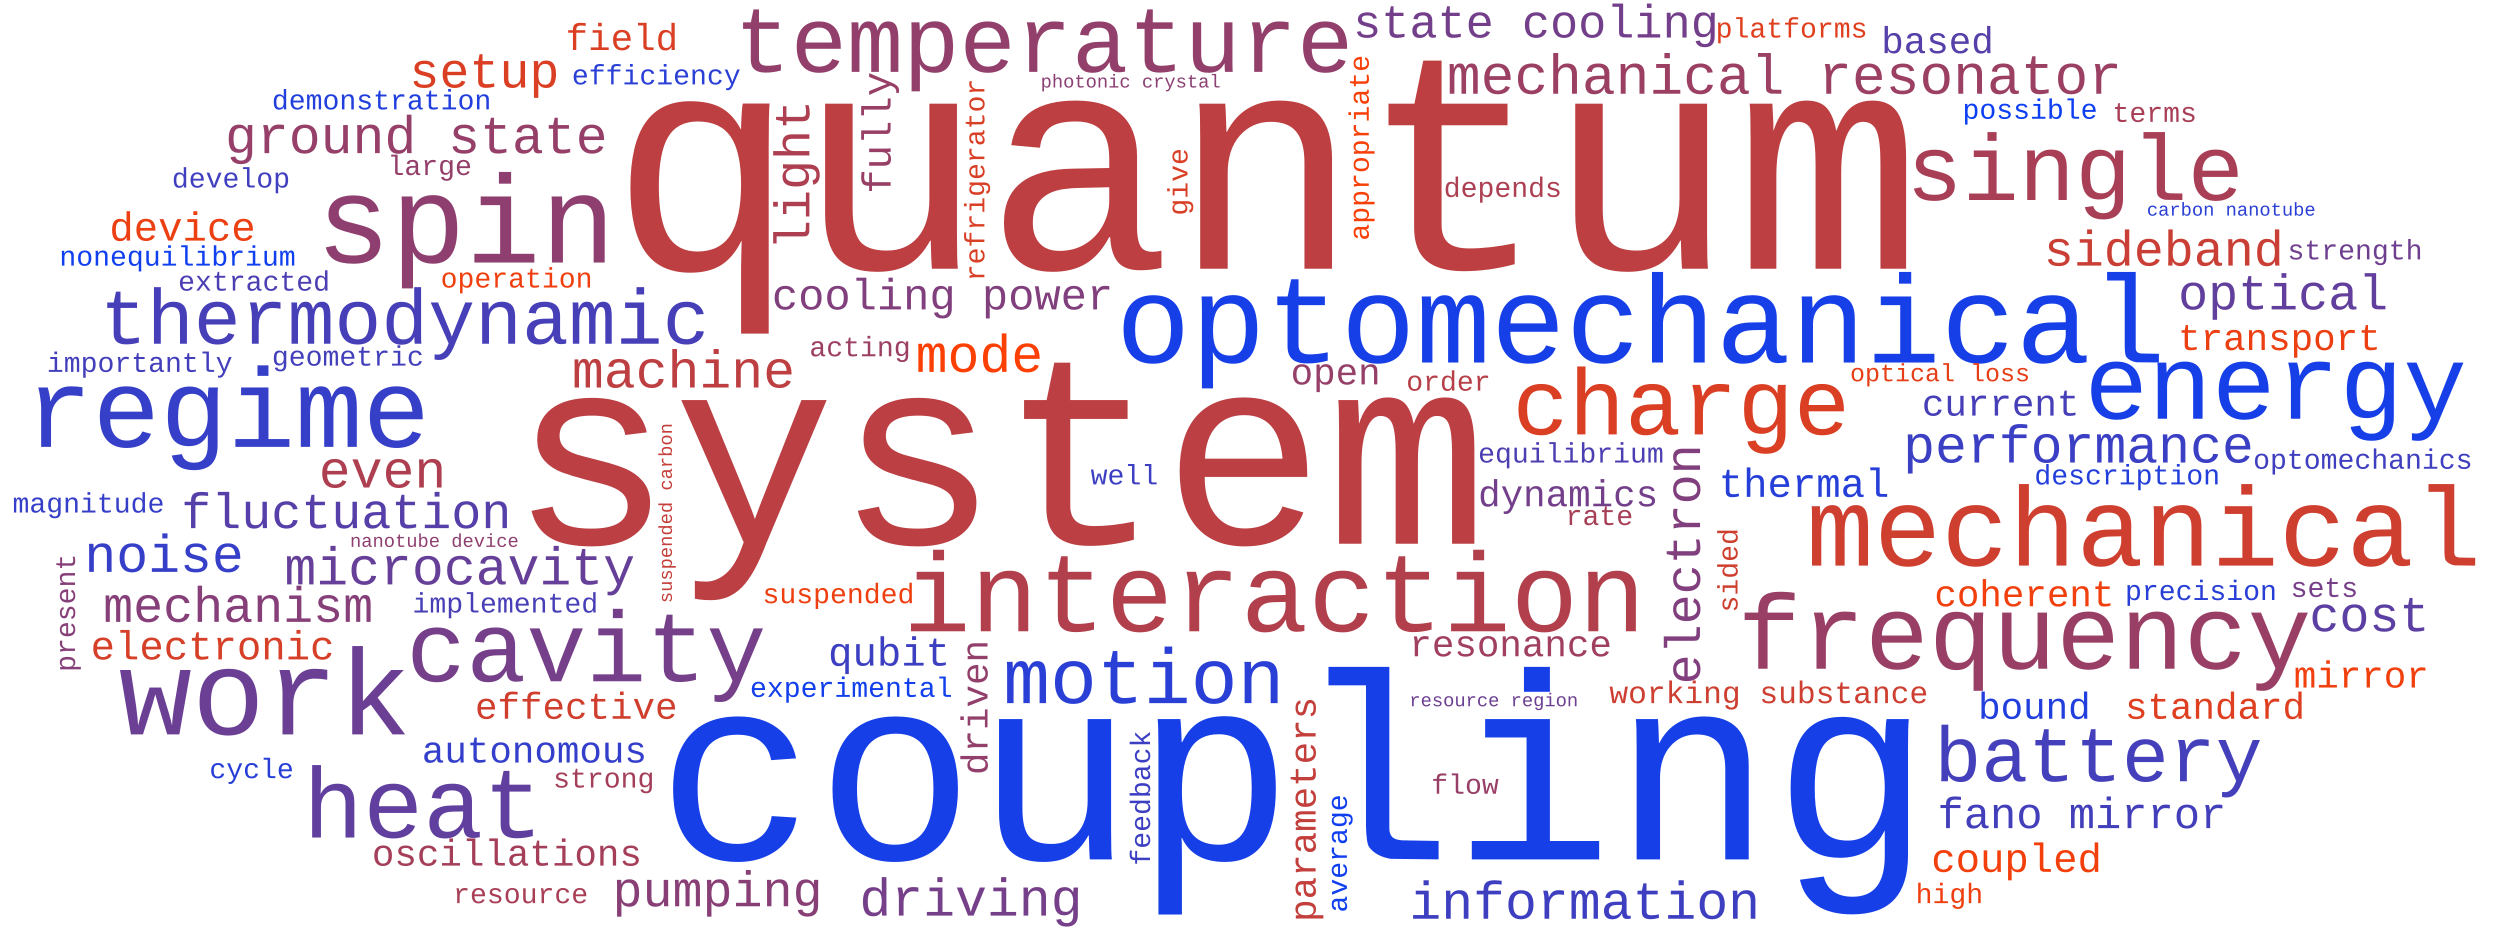
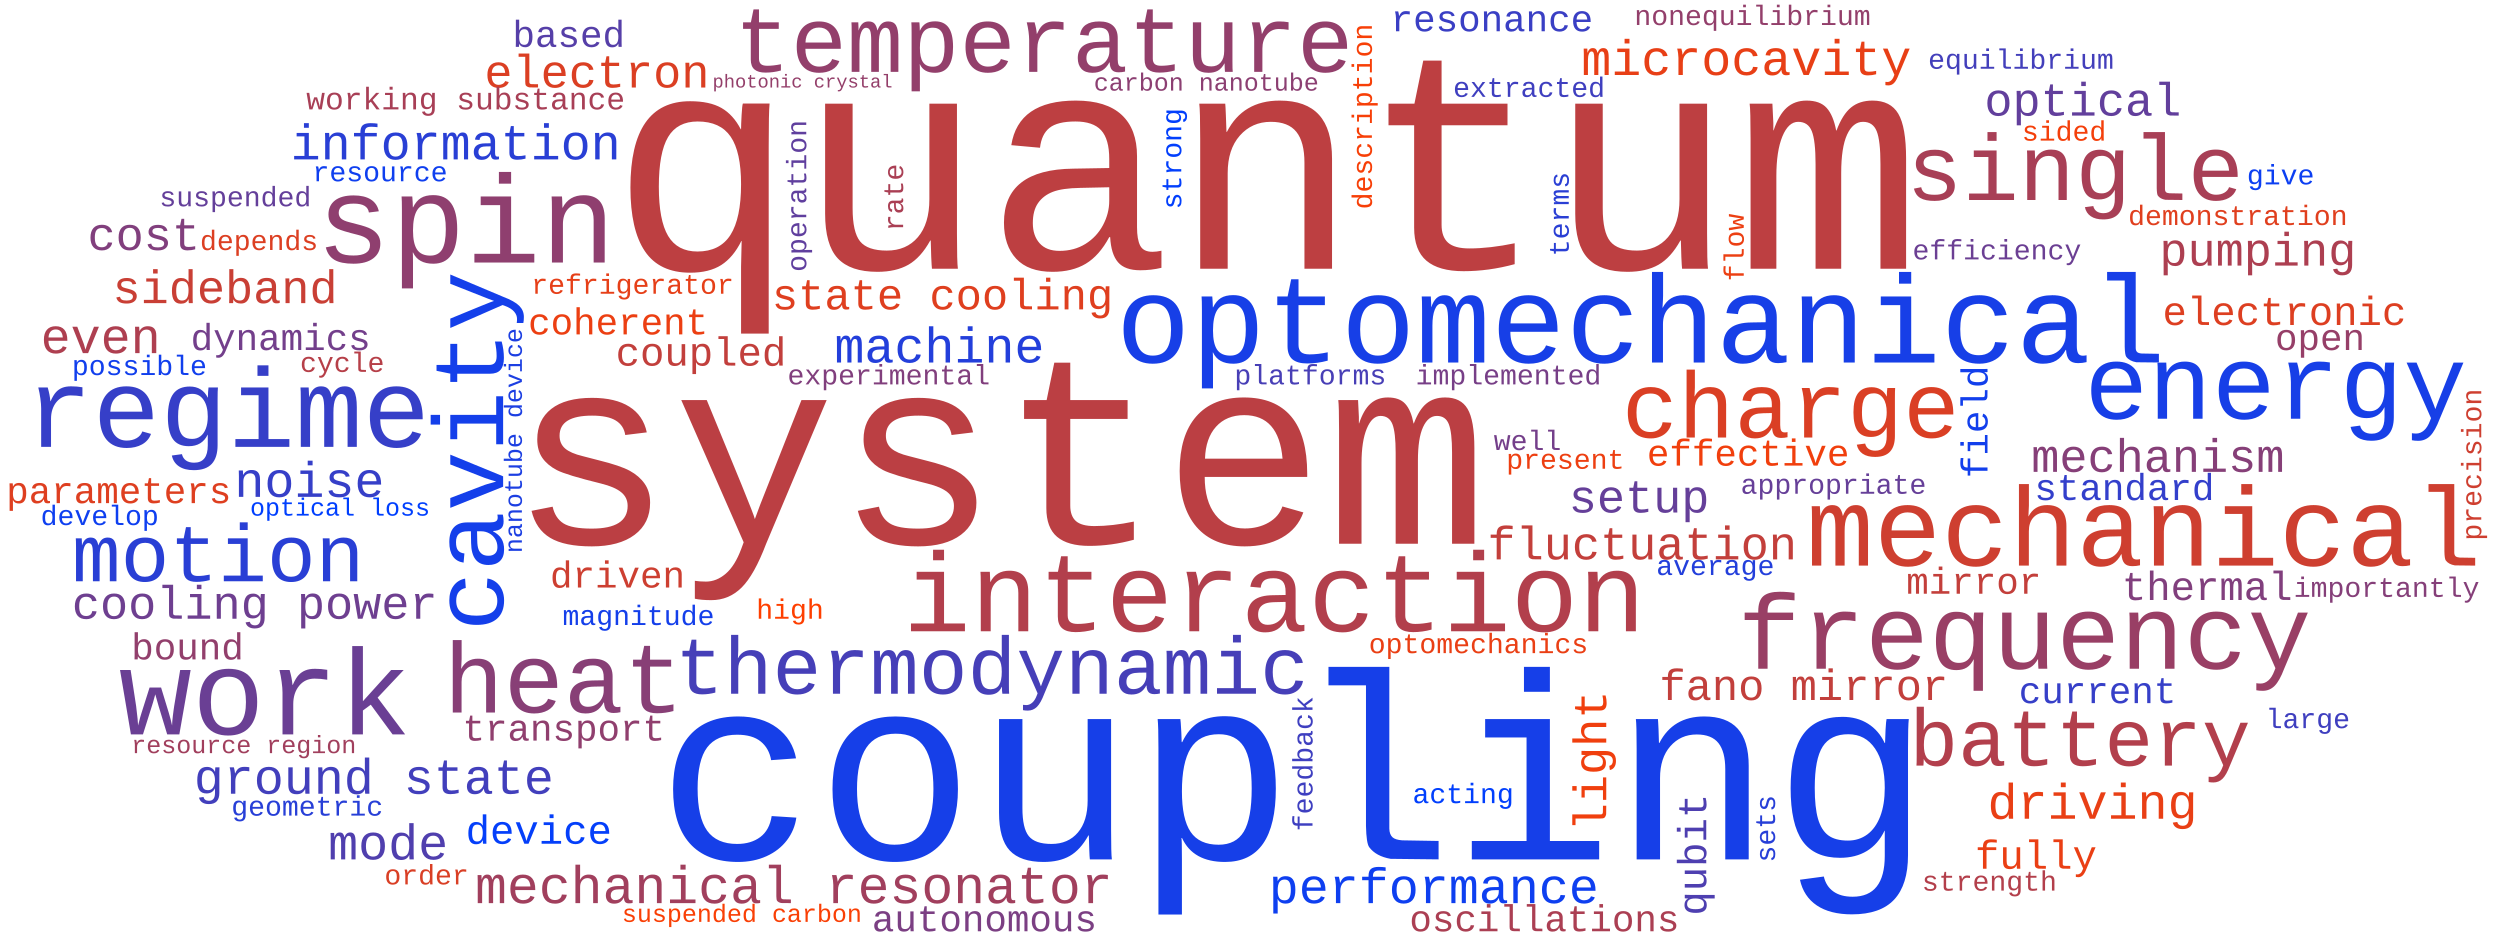
<svg xmlns="http://www.w3.org/2000/svg" width="800" height="300">
  <style>text{font-family:'Liberation Mono';font-weight:normal;font-style:normal;}</style>
  <rect width="100%" height="100%" style="fill:#ffffff00" />
  <text transform="translate(195,86)" font-size="100" style="fill:#BD3F41FF">quantum</text>
  <text transform="translate(163,174)" font-size="87" style="fill:#BB3F43FF">system</text>
  <text transform="translate(210,275)" font-size="85" style="fill:#163FE8FF">coupling</text>
  <text transform="translate(357,116)" font-size="40" style="fill:#173FE7FF">optomechanical</text>
  <text transform="translate(101,84)" font-size="40" style="fill:#8F3F6FFF">spin</text>
  <text transform="translate(38,235)" font-size="39" style="fill:#6A3F94FF">work</text>
  <text transform="translate(578,181)" font-size="36" style="fill:#CE3F30FF">mechanical</text>
  <text transform="translate(289,202)" font-size="36" style="fill:#B23F4CFF">interaction</text>
  <text transform="translate(8,143)" font-size="36" style="fill:#363FC8FF">regime</text>
  <text transform="translate(667,134)" font-size="34" style="fill:#173FE7FF">energy</text>
  <text transform="translate(556,214)" font-size="34" style="fill:#993F65FF">frequency</text>
-   <text transform="translate(130,218)" font-size="32" style="fill:#753F89FF">cavity</text>
-   <text transform="translate(97,268)" font-size="32" style="fill:#603F9EFF">heat</text>
+   <text transform="translate(142,228)" font-size="32" style="fill:#883F76FF">heat</text>
+   <text transform="translate(161,202) rotate(-90)" font-size="32" style="fill:#143FEAFF">cavity</text>
  <text transform="translate(235,23)" font-size="30" style="fill:#933F6BFF">temperature</text>
  <text transform="translate(610,64)" font-size="30" style="fill:#A83F56FF">single</text>
-   <text transform="translate(484,139)" font-size="30" style="fill:#DA3F24FF">charge</text>
-   <text transform="translate(32,110)" font-size="25" style="fill:#463FB8FF">thermodynamic</text>
-   <text transform="translate(321,225)" font-size="25" style="fill:#293FD5FF">motion</text>
-   <text transform="translate(619,250)" font-size="25" style="fill:#443FBAFF">battery</text>
-   <text transform="translate(463,30)" font-size="18" style="fill:#9B3F63FF">mechanical resonator</text>
-   <text transform="translate(451,294)" font-size="17" style="fill:#3E3FC0FF">information</text>
-   <text transform="translate(293,119)" font-size="17" style="fill:#FC3F02FF">mode</text>
-   <text transform="translate(102,156)" font-size="17" style="fill:#AE3F50FF">even</text>
-   <text transform="translate(609,148)" font-size="17" style="fill:#3A3FC4FF">performance</text>
-   <text transform="translate(91,187)" font-size="17" style="fill:#663F98FF">microcavity</text>
-   <text transform="translate(27,183)" font-size="17" style="fill:#363FC8FF">noise</text>
-   <text transform="translate(275,293)" font-size="17" style="fill:#753F89FF">driving</text>
-   <text transform="translate(183,124)" font-size="17" style="fill:#BD3F41FF">machine</text>
-   <text transform="translate(72,49)" font-size="17" style="fill:#953F69FF">ground state</text>
-   <text transform="translate(739,202)" font-size="16" style="fill:#5C3FA2FF">cost</text>
-   <text transform="translate(544,219) rotate(-90)" font-size="16" style="fill:#813F7DFF">electron</text>
-   <text transform="translate(131,28)" font-size="16" style="fill:#DB3F23FF">setup</text>
-   <text transform="translate(654,85)" font-size="16" style="fill:#C93F35FF">sideband</text>
-   <text transform="translate(697,99)" font-size="16" style="fill:#623F9CFF">optical</text>
-   <text transform="translate(33,199)" font-size="16" style="fill:#863F78FF">mechanism</text>
-   <text transform="translate(259,80) rotate(-90)" font-size="16" style="fill:#AD3F51FF">light</text>
-   <text transform="translate(196,290)" font-size="16" style="fill:#883F76FF">pumping</text>
-   <text transform="translate(58,169)" font-size="16" style="fill:#563FA8FF">fluctuation</text>
-   <text transform="translate(433,12)" font-size="15" style="fill:#733F8BFF">state cooling</text>
-   <text transform="translate(620,265)" font-size="14" style="fill:#433FBBFF">fano mirror</text>
-   <text transform="translate(247,99)" font-size="14" style="fill:#813F7DFF">cooling power</text>
-   <text transform="translate(29,211)" font-size="13" style="fill:#D63F28FF">electronic</text>
-   <text transform="translate(550,159)" font-size="13" style="fill:#263FD8FF">thermal</text>
-   <text transform="translate(618,279)" font-size="13" style="fill:#F33F0BFF">coupled</text>
-   <text transform="translate(285,62) rotate(-90)" font-size="13" style="fill:#983F66FF">fully</text>
-   <text transform="translate(35,77)" font-size="13" style="fill:#EC3F12FF">device</text>
-   <text transform="translate(265,213)" font-size="13" style="fill:#3D3FC1FF">qubit</text>
-   <text transform="translate(734,220)" font-size="12" style="fill:#F13F0DFF">mirror</text>
-   <text transform="translate(152,230)" font-size="12" style="fill:#D03F2EFF">effective</text>
-   <text transform="translate(421,295) rotate(-90)" font-size="12" style="fill:#C33F3BFF">parameters</text>
-   <text transform="translate(619,194)" font-size="12" style="fill:#F13F0DFF">coherent</text>
-   <text transform="translate(680,230)" font-size="12" style="fill:#DE3F20FF">standard</text>
-   <text transform="translate(697,112)" font-size="12" style="fill:#EC3F12FF">transport</text>
-   <text transform="translate(135,244)" font-size="12" style="fill:#333FCBFF">autonomous</text>
-   <text transform="translate(119,277)" font-size="12" style="fill:#A53F59FF">oscillations</text>
-   <text transform="translate(473,162)" font-size="12" style="fill:#733F8BFF">dynamics</text>
-   <text transform="translate(602,17)" font-size="12" style="fill:#563FA8FF">based</text>
-   <text transform="translate(413,123)" font-size="12" style="fill:#963F68FF">open</text>
-   <text transform="translate(451,210)" font-size="12" style="fill:#A03F5EFF">resonance</text>
-   <text transform="translate(181,16)" font-size="12" style="fill:#DB3F23FF">field</text>
-   <text transform="translate(615,133)" font-size="12" style="fill:#473FB7FF">current</text>
-   <text transform="translate(633,230)" font-size="12" style="fill:#213FDDFF">bound</text>
-   <text transform="translate(316,248) rotate(-90)" font-size="12" style="fill:#923F6CFF">driven</text>
-   <text transform="translate(515,225)" font-size="10" style="fill:#CD3F31FF">working substance</text>
-   <text transform="translate(676,39)" font-size="9" style="fill:#A83F56FF">terms</text>
-   <text transform="translate(733,191)" font-size="9" style="fill:#773F87FF">sets</text>
-   <text transform="translate(19,85)" font-size="9" style="fill:#0F3FEFFF">nonequilibrium</text>
-   <text transform="translate(55,60)" font-size="9" style="fill:#3F3FBFFF">develop</text>
-   <text transform="translate(651,155)" font-size="9" style="fill:#233FDBFF">description</text>
-   <text transform="translate(721,150)" font-size="9" style="fill:#3F3FBFFF">optomechanics</text>
-   <text transform="translate(556,196) rotate(-90)" font-size="9" style="fill:#CE3F30FF">sided</text>
-   <text transform="translate(628,38)" font-size="9" style="fill:#0C3FF2FF">possible</text>
-   <text transform="translate(438,77) rotate(-90)" font-size="9" style="fill:#F73F07FF">appropriate</text>
-   <text transform="translate(368,277) rotate(-90)" font-size="9" style="fill:#3C3FC2FF">feedback</text>
-   <text transform="translate(4,164)" font-size="9" style="fill:#363FC8FF">magnitude</text>
-   <text transform="translate(183,27)" font-size="9" style="fill:#293FD5FF">efficiency</text>
-   <text transform="translate(15,119)" font-size="9" style="fill:#433FBBFF">importantly</text>
-   <text transform="translate(132,196)" font-size="9" style="fill:#483FB6FF">implemented</text>
-   <text transform="translate(145,289)" font-size="9" style="fill:#A83F56FF">resource</text>
-   <text transform="translate(57,93)" font-size="9" style="fill:#4B3FB3FF">extracted</text>
-   <text transform="translate(431,292) rotate(-90)" font-size="9" style="fill:#0F3FEFFF">average</text>
-   <text transform="translate(124,56)" font-size="9" style="fill:#943F6AFF">large</text>
-   <text transform="translate(680,192)" font-size="9" style="fill:#283FD6FF">precision</text>
-   <text transform="translate(380,69) rotate(-90)" font-size="9" style="fill:#D93F25FF">give</text>
-   <text transform="translate(462,63)" font-size="9" style="fill:#AC3F52FF">depends</text>
-   <text transform="translate(141,92)" font-size="9" style="fill:#F03F0EFF">operation</text>
-   <text transform="translate(458,254)" font-size="9" style="fill:#973F67FF">flow</text>
-   <text transform="translate(501,168)" font-size="9" style="fill:#A73F57FF">rate</text>
-   <text transform="translate(244,193)" font-size="9" style="fill:#EE3F10FF">suspended</text>
-   <text transform="translate(349,155)" font-size="9" style="fill:#3C3FC2FF">well</text>
-   <text transform="translate(177,252)" font-size="9" style="fill:#A43F5AFF">strong</text>
-   <text transform="translate(613,289)" font-size="9" style="fill:#EE3F10FF">high</text>
-   <text transform="translate(240,223)" font-size="9" style="fill:#123FECFF">experimental</text>
-   <text transform="translate(87,35)" font-size="9" style="fill:#213FDDFF">demonstration</text>
-   <text transform="translate(549,12)" font-size="9" style="fill:#E03F1EFF">platforms</text>
-   <text transform="translate(732,83)" font-size="9" style="fill:#6F3F8FFF">strength</text>
-   <text transform="translate(259,114)" font-size="9" style="fill:#9B3F63FF">acting</text>
-   <text transform="translate(24,215) rotate(-90)" font-size="9" style="fill:#863F78FF">present</text>
-   <text transform="translate(473,148)" font-size="9" style="fill:#4C3FB2FF">equilibrium</text>
-   <text transform="translate(87,117)" font-size="9" style="fill:#433FBBFF">geometric</text>
-   <text transform="translate(67,249)" font-size="9" style="fill:#273FD7FF">cycle</text>
-   <text transform="translate(450,125)" font-size="9" style="fill:#B63F48FF">order</text>
-   <text transform="translate(315,90) rotate(-90)" font-size="9" style="fill:#D93F25FF">refrigerator</text>
-   <text transform="translate(592,122)" font-size="8" style="fill:#E63F18FF">optical loss</text>
-   <text transform="translate(451,226)" font-size="6" style="fill:#6C3F92FF">resource region</text>
-   <text transform="translate(215,193) rotate(-90)" font-size="6" style="fill:#C43F3AFF">suspended carbon</text>
-   <text transform="translate(687,69)" font-size="6" style="fill:#293FD5FF">carbon nanotube</text>
-   <text transform="translate(112,175)" font-size="6" style="fill:#8F3F6FFF">nanotube device</text>
-   <text transform="translate(333,28)" font-size="6" style="fill:#8B3F73FF">photonic crystal</text>
+   <text transform="translate(519,140)" font-size="30" style="fill:#DA3F24FF">charge</text>
+   <text transform="translate(216,222)" font-size="26" style="fill:#463FB8FF">thermodynamic</text>
+   <text transform="translate(23,186)" font-size="26" style="fill:#293FD5FF">motion</text>
+   <text transform="translate(611,245)" font-size="26" style="fill:#B23F4CFF">battery</text>
+   <text transform="translate(152,289)" font-size="17" style="fill:#A13F5DFF">mechanical resonator</text>
+   <text transform="translate(93,51)" font-size="16" style="fill:#293FD5FF">information</text>
+   <text transform="translate(13,113)" font-size="16" style="fill:#AE3F50FF">even</text>
+   <text transform="translate(406,289)" font-size="16" style="fill:#0E3FF0FF">performance</text>
+   <text transform="translate(105,275)" font-size="16" style="fill:#503FAEFF">mode</text>
+   <text transform="translate(506,24)" font-size="16" style="fill:#E83F16FF">microcavity</text>
+   <text transform="translate(75,159)" font-size="16" style="fill:#363FC8FF">noise</text>
+   <text transform="translate(636,262)" font-size="16" style="fill:#E93F15FF">driving</text>
+   <text transform="translate(267,116)" font-size="16" style="fill:#233FDBFF">machine</text>
+   <text transform="translate(62,254)" font-size="16" style="fill:#423FBCFF">ground state</text>
+   <text transform="translate(502,164)" font-size="15" style="fill:#653F99FF">setup</text>
+   <text transform="translate(28,80)" font-size="15" style="fill:#813F7DFF">cost</text>
+   <text transform="translate(155,28)" font-size="15" style="fill:#DB3F23FF">electron</text>
+   <text transform="translate(36,97)" font-size="15" style="fill:#C93F35FF">sideband</text>
+   <text transform="translate(635,37)" font-size="15" style="fill:#623F9CFF">optical</text>
+   <text transform="translate(650,151)" font-size="15" style="fill:#863F78FF">mechanism</text>
+   <text transform="translate(514,266) rotate(-90)" font-size="15" style="fill:#F03F0EFF">light</text>
+   <text transform="translate(691,85)" font-size="15" style="fill:#AD3F51FF">pumping</text>
+   <text transform="translate(476,179)" font-size="15" style="fill:#C33F3BFF">fluctuation</text>
+   <text transform="translate(23,198)" font-size="15" style="fill:#6E3F90FF">cooling power</text>
+   <text transform="translate(247,99)" font-size="14" style="fill:#DF3F1FFF">state cooling</text>
+   <text transform="translate(531,224)" font-size="14" style="fill:#C23F3CFF">fano mirror</text>
+   <text transform="translate(692,104)" font-size="13" style="fill:#DD3F21FF">electronic</text>
+   <text transform="translate(679,192)" font-size="13" style="fill:#813F7DFF">thermal</text>
+   <text transform="translate(197,117)" font-size="13" style="fill:#C23F3CFF">coupled</text>
+   <text transform="translate(632,278)" font-size="13" style="fill:#EA3F14FF">fully</text>
+   <text transform="translate(149,270)" font-size="13" style="fill:#043FFAFF">device</text>
+   <text transform="translate(546,293) rotate(-90)" font-size="13" style="fill:#4E3FB0FF">qubit</text>
+   <text transform="translate(148,237)" font-size="12" style="fill:#903F6EFF">transport</text>
+   <text transform="translate(279,298)" font-size="12" style="fill:#7B3F83FF">autonomous</text>
+   <text transform="translate(610,190)" font-size="12" style="fill:#C33F3BFF">mirror</text>
+   <text transform="translate(527,149)" font-size="12" style="fill:#F13F0DFF">effective</text>
+   <text transform="translate(2,161)" font-size="12" style="fill:#DE3F20FF">parameters</text>
+   <text transform="translate(169,107)" font-size="12" style="fill:#EC3F12FF">coherent</text>
+   <text transform="translate(651,160)" font-size="12" style="fill:#333FCBFF">standard</text>
+   <text transform="translate(451,298)" font-size="12" style="fill:#AB3F53FF">oscillations</text>
+   <text transform="translate(61,112)" font-size="12" style="fill:#733F8BFF">dynamics</text>
+   <text transform="translate(164,15)" font-size="12" style="fill:#563FA8FF">based</text>
+   <text transform="translate(728,112)" font-size="12" style="fill:#963F68FF">open</text>
+   <text transform="translate(445,10)" font-size="12" style="fill:#3A3FC4FF">resonance</text>
+   <text transform="translate(636,153) rotate(-90)" font-size="12" style="fill:#123FECFF">field</text>
+   <text transform="translate(646,225)" font-size="12" style="fill:#363FC8FF">current</text>
+   <text transform="translate(42,211)" font-size="12" style="fill:#923F6CFF">bound</text>
+   <text transform="translate(176,188)" font-size="12" style="fill:#CD3F31FF">driven</text>
+   <text transform="translate(98,35)" font-size="10" style="fill:#A83F56FF">working substance</text>
+   <text transform="translate(453,123)" font-size="9" style="fill:#773F87FF">implemented</text>
+   <text transform="translate(100,58)" font-size="9" style="fill:#0F3FEFFF">resource</text>
+   <text transform="translate(465,31)" font-size="9" style="fill:#3F3FBFFF">extracted</text>
+   <text transform="translate(530,184)" font-size="9" style="fill:#233FDBFF">average</text>
+   <text transform="translate(725,233)" font-size="9" style="fill:#3F3FBFFF">large</text>
+   <text transform="translate(794,173) rotate(-90)" font-size="9" style="fill:#CE3F30FF">precision</text>
+   <text transform="translate(719,59)" font-size="9" style="fill:#0C3FF2FF">give</text>
+   <text transform="translate(439,67) rotate(-90)" font-size="9" style="fill:#F73F07FF">description</text>
+   <text transform="translate(502,82) rotate(-90)" font-size="9" style="fill:#2A3FD4FF">terms</text>
+   <text transform="translate(64,80)" font-size="9" style="fill:#DC3F22FF">depends</text>
+   <text transform="translate(258,87) rotate(-90)" font-size="9" style="fill:#603F9EFF">operation</text>
+   <text transform="translate(558,90) rotate(-90)" font-size="9" style="fill:#EC3F12FF">flow</text>
+   <text transform="translate(612,83)" font-size="9" style="fill:#6B3F93FF">efficiency</text>
+   <text transform="translate(568,276) rotate(-90)" font-size="9" style="fill:#273FD7FF">sets</text>
+   <text transform="translate(523,8)" font-size="9" style="fill:#933F6BFF">nonequilibrium</text>
+   <text transform="translate(13,168)" font-size="9" style="fill:#0E3FF0FF">develop</text>
+   <text transform="translate(438,209)" font-size="9" style="fill:#EA3F14FF">optomechanics</text>
+   <text transform="translate(647,45)" font-size="9" style="fill:#F43F0AFF">sided</text>
+   <text transform="translate(23,120)" font-size="9" style="fill:#113FEDFF">possible</text>
+   <text transform="translate(557,158)" font-size="9" style="fill:#663F98FF">appropriate</text>
+   <text transform="translate(420,266) rotate(-90)" font-size="9" style="fill:#3E3FC0FF">feedback</text>
+   <text transform="translate(180,200)" font-size="9" style="fill:#143FEAFF">magnitude</text>
+   <text transform="translate(734,191)" font-size="9" style="fill:#853F79FF">importantly</text>
+   <text transform="translate(289,74) rotate(-90)" font-size="9" style="fill:#AA3F54FF">rate</text>
+   <text transform="translate(51,66)" font-size="9" style="fill:#643F9AFF">suspended</text>
+   <text transform="translate(478,144)" font-size="9" style="fill:#743F8AFF">well</text>
+   <text transform="translate(378,67) rotate(-90)" font-size="9" style="fill:#023FFCFF">strong</text>
+   <text transform="translate(242,198)" font-size="9" style="fill:#FE3F00FF">high</text>
+   <text transform="translate(252,123)" font-size="9" style="fill:#813F7DFF">experimental</text>
+   <text transform="translate(681,72)" font-size="9" style="fill:#E03F1EFF">demonstration</text>
+   <text transform="translate(395,123)" font-size="9" style="fill:#483FB6FF">platforms</text>
+   <text transform="translate(615,285)" font-size="9" style="fill:#B33F4BFF">strength</text>
+   <text transform="translate(452,257)" font-size="9" style="fill:#013FFDFF">acting</text>
+   <text transform="translate(482,150)" font-size="9" style="fill:#ED3F11FF">present</text>
+   <text transform="translate(617,22)" font-size="9" style="fill:#433FBBFF">equilibrium</text>
+   <text transform="translate(74,261)" font-size="9" style="fill:#273FD7FF">geometric</text>
+   <text transform="translate(96,119)" font-size="9" style="fill:#B63F48FF">cycle</text>
+   <text transform="translate(123,283)" font-size="9" style="fill:#D93F25FF">order</text>
+   <text transform="translate(170,94)" font-size="9" style="fill:#E63F18FF">refrigerator</text>
+   <text transform="translate(42,241)" font-size="8" style="fill:#A13F5DFF">resource region</text>
+   <text transform="translate(80,165)" font-size="8" style="fill:#003FFEFF">optical loss</text>
+   <text transform="translate(199,295)" font-size="8" style="fill:#F93F05FF">suspended carbon</text>
+   <text transform="translate(350,29)" font-size="8" style="fill:#8C3F72FF">carbon nanotube</text>
+   <text transform="translate(167,177) rotate(-90)" font-size="8" style="fill:#1C3FE2FF">nanotube device</text>
+   <text transform="translate(228,28)" font-size="6" style="fill:#943F6AFF">photonic crystal</text>
</svg>
